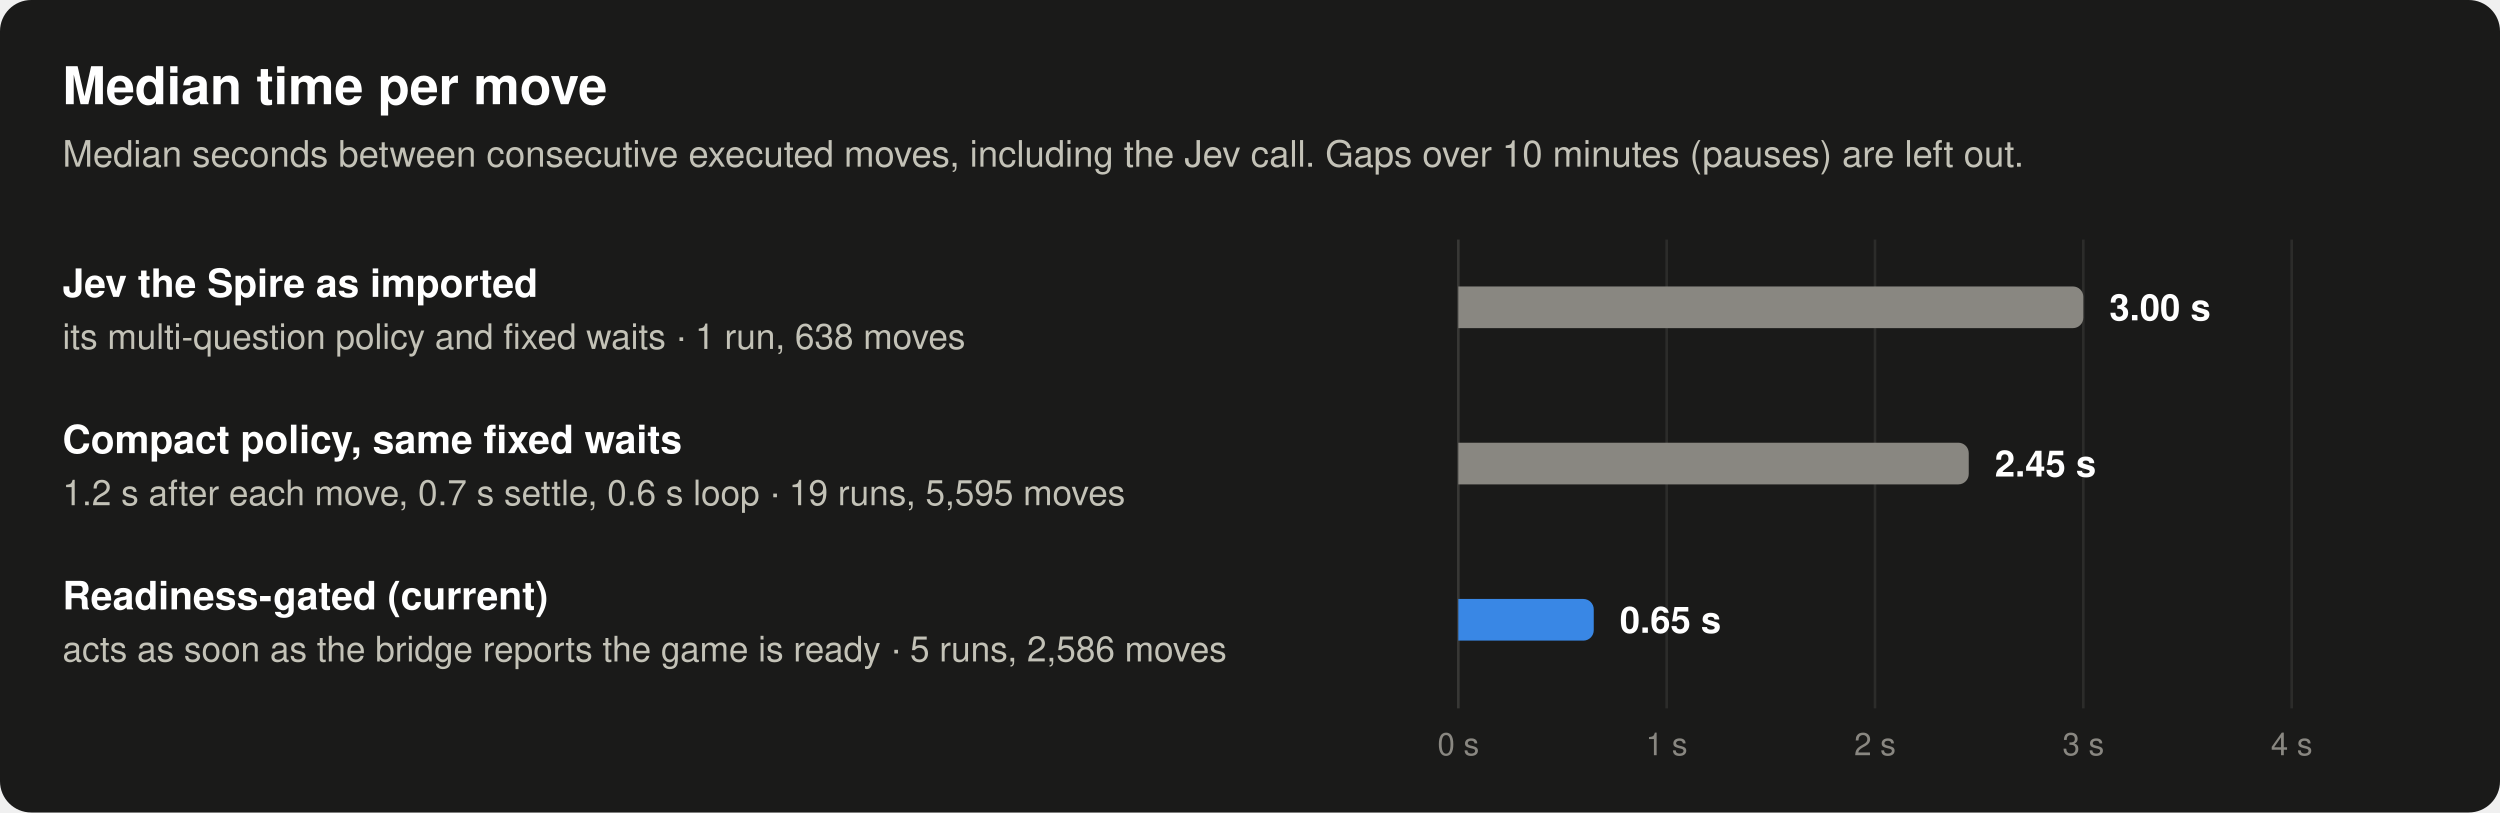
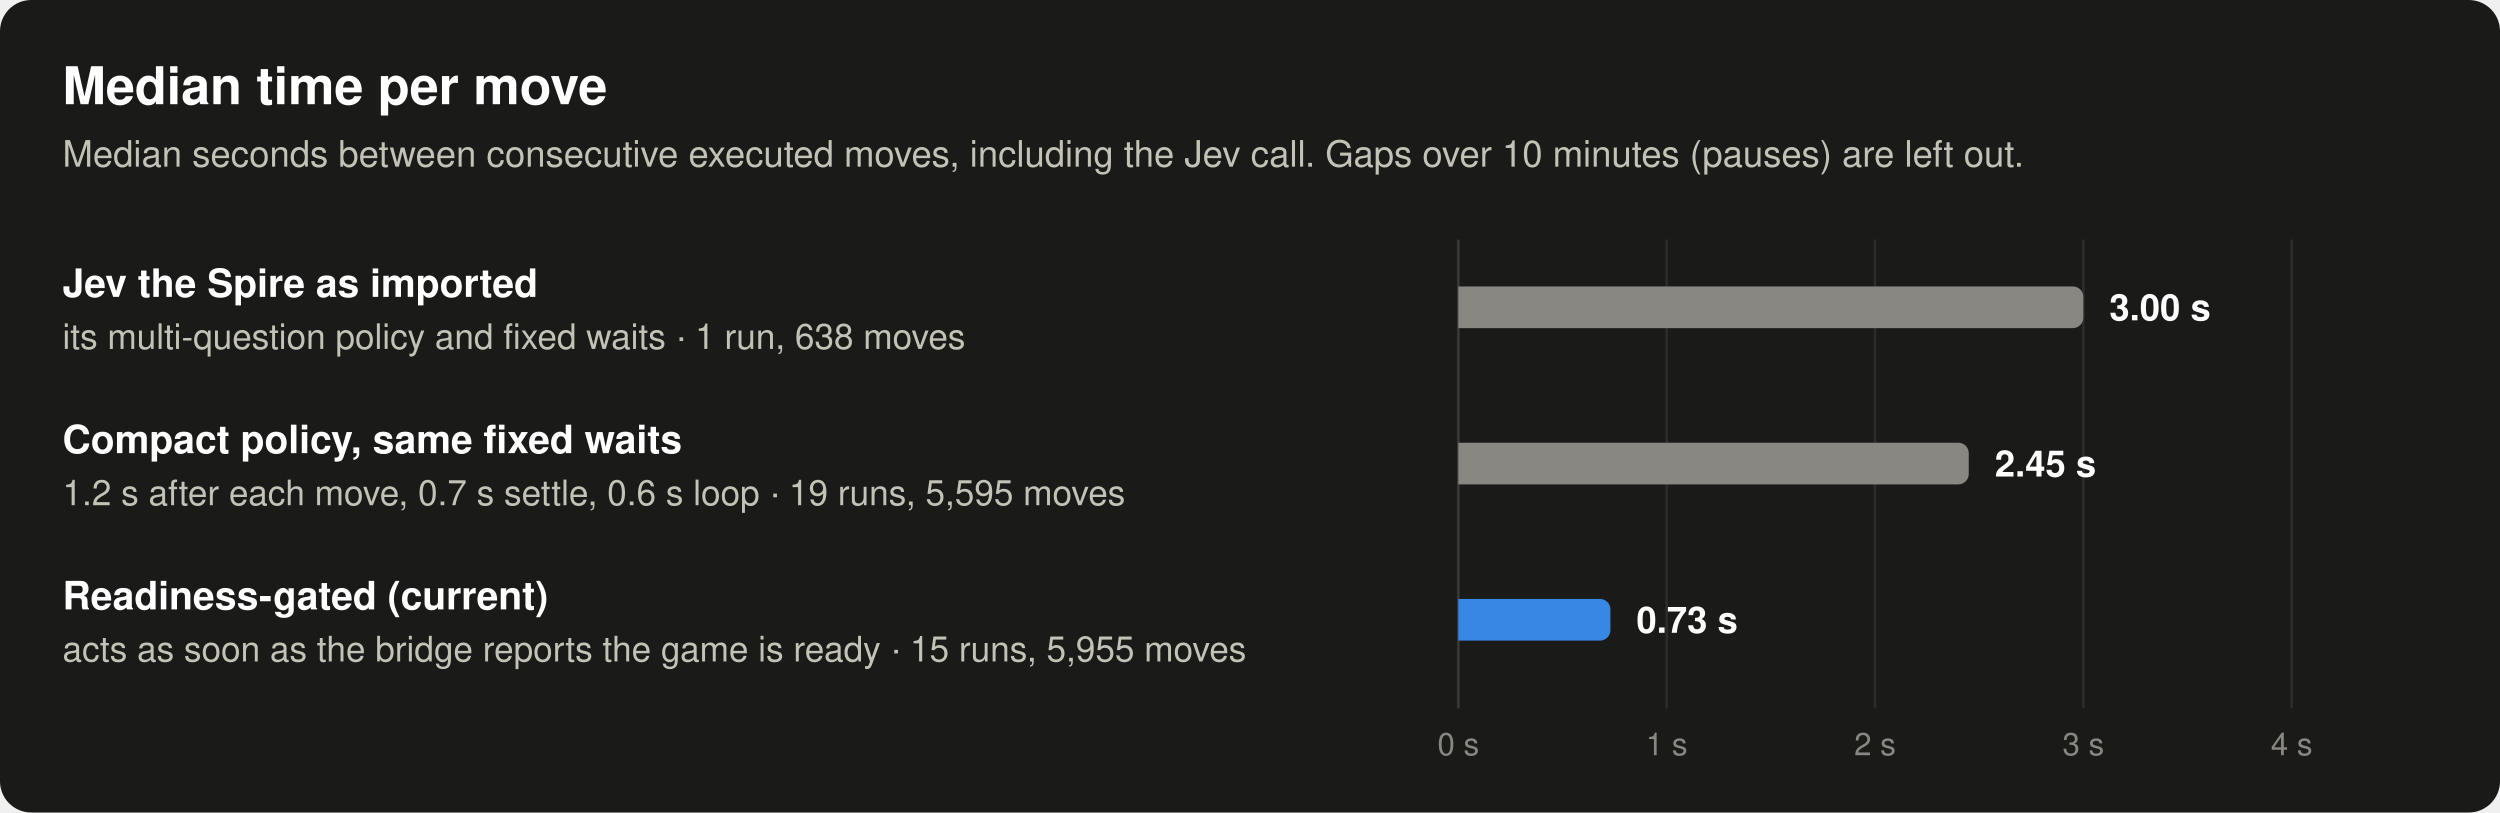
<svg xmlns="http://www.w3.org/2000/svg" width="960" height="312" viewBox="0 0 960 312" role="img" aria-labelledby="t d" font-family="system-ui, -apple-system, 'Segoe UI', Helvetica, Arial, sans-serif">
  <rect width="960" height="312" rx="12" fill="#1a1a19" />
  <text x="24" y="40" font-size="20" font-weight="600" fill="#ffffff" text-anchor="start">Median time per move</text>
  <text x="24" y="64" font-size="14" font-weight="400" fill="#c3c2b7" text-anchor="start">Median seconds between consecutive executed moves, including the Jev call. Gaps over 10 minutes (pauses) are left out.</text>
  <line x1="560" y1="92" x2="560" y2="272" stroke="#383835" stroke-width="1" />
  <line x1="640" y1="92" x2="640" y2="272" stroke="#2c2c2a" stroke-width="1" />
  <line x1="720" y1="92" x2="720" y2="272" stroke="#2c2c2a" stroke-width="1" />
  <line x1="800" y1="92" x2="800" y2="272" stroke="#2c2c2a" stroke-width="1" />
  <line x1="880" y1="92" x2="880" y2="272" stroke="#2c2c2a" stroke-width="1" />
  <text x="24" y="114" font-size="15" font-weight="600" fill="#ffffff" text-anchor="start">Jev the Spire as imported</text>
  <text x="24" y="134" font-size="13.5" font-weight="400" fill="#c3c2b7" text-anchor="start">its multi-question policy and fixed waits · 1 run, 638 moves</text>
  <path d="M560,110 H796 A4,4 0 0 1 800,114 V122 A4,4 0 0 1 796,126 H560 Z" fill="#898781" fill-opacity="1" />
  <text x="810" y="123" font-size="14" font-weight="600" fill="#ffffff" text-anchor="start">3.00 s</text>
  <text x="24" y="174" font-size="15" font-weight="600" fill="#ffffff" text-anchor="start">Compact policy, same fixed waits</text>
  <text x="24" y="194" font-size="13.5" font-weight="400" fill="#c3c2b7" text-anchor="start">1.2 s after each move, 0.7 s settle, 0.6 s loop · 19 runs, 5,595 moves</text>
  <path d="M560,170 H752 A4,4 0 0 1 756,174 V182 A4,4 0 0 1 752,186 H560 Z" fill="#898781" fill-opacity="1" />
  <text x="766" y="183" font-size="14" font-weight="600" fill="#ffffff" text-anchor="start">2.45 s</text>
  <text x="24" y="234" font-size="15" font-weight="600" fill="#ffffff" text-anchor="start">Readiness-gated (current)</text>
-   <text x="24" y="254" font-size="13.5" font-weight="400" fill="#c3c2b7" text-anchor="start">acts as soon as the bridge reports the game is ready · 5 runs, 2,586 moves</text>
-   <path d="M560,230 H608 A4,4 0 0 1 612,234 V242 A4,4 0 0 1 608,246 H560 Z" fill="#3987e5" fill-opacity="1" />
-   <text x="622" y="243" font-size="14" font-weight="600" fill="#ffffff" text-anchor="start">0.65 s</text>
+   <text x="24" y="254" font-size="13.5" font-weight="400" fill="#c3c2b7" text-anchor="start">acts as soon as the bridge reports the game is ready · 15 runs, 5,955 moves</text>
+   <path d="M560,230 H614.4 A4,4 0 0 1 618.4,234 V242 A4,4 0 0 1 614.4,246 H560 Z" fill="#3987e5" fill-opacity="1" />
+   <text x="628.4" y="243" font-size="14" font-weight="600" fill="#ffffff" text-anchor="start">0.73 s</text>
  <text x="560" y="290" font-size="12" font-weight="400" fill="#898781" text-anchor="middle">0 s</text>
  <text x="640" y="290" font-size="12" font-weight="400" fill="#898781" text-anchor="middle">1 s</text>
  <text x="720" y="290" font-size="12" font-weight="400" fill="#898781" text-anchor="middle">2 s</text>
  <text x="800" y="290" font-size="12" font-weight="400" fill="#898781" text-anchor="middle">3 s</text>
  <text x="880" y="290" font-size="12" font-weight="400" fill="#898781" text-anchor="middle">4 s</text>
</svg>
